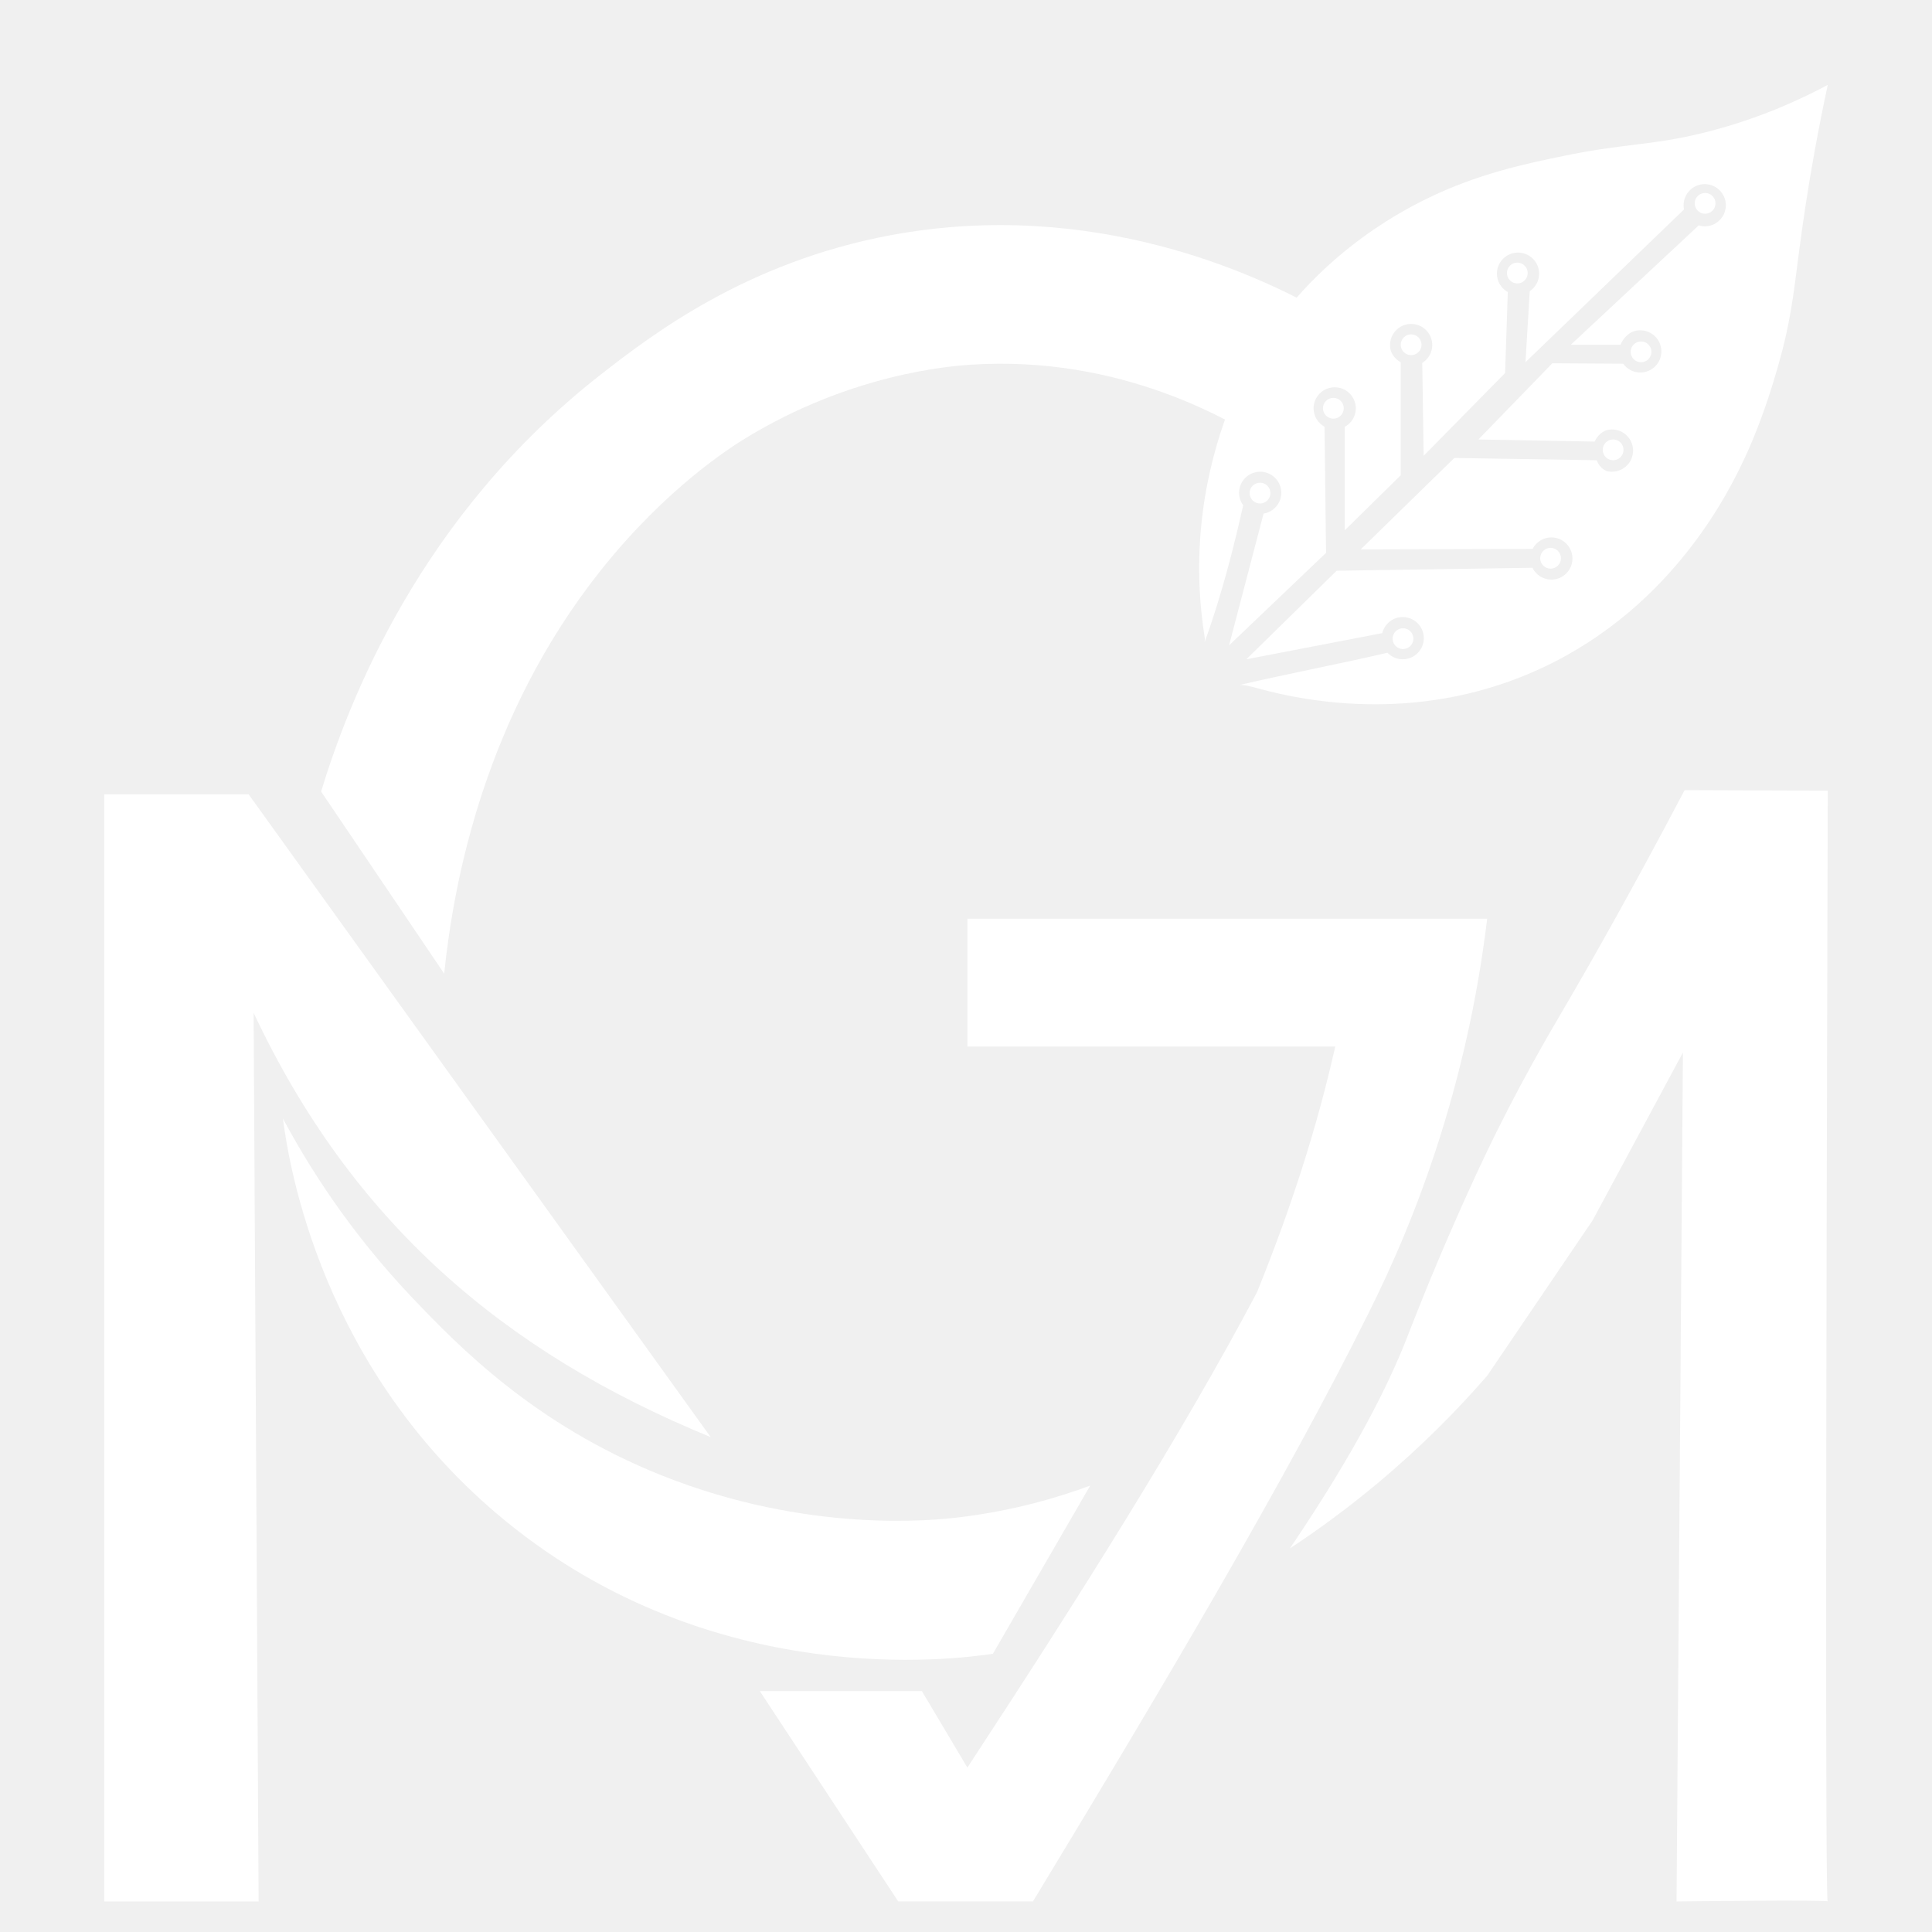
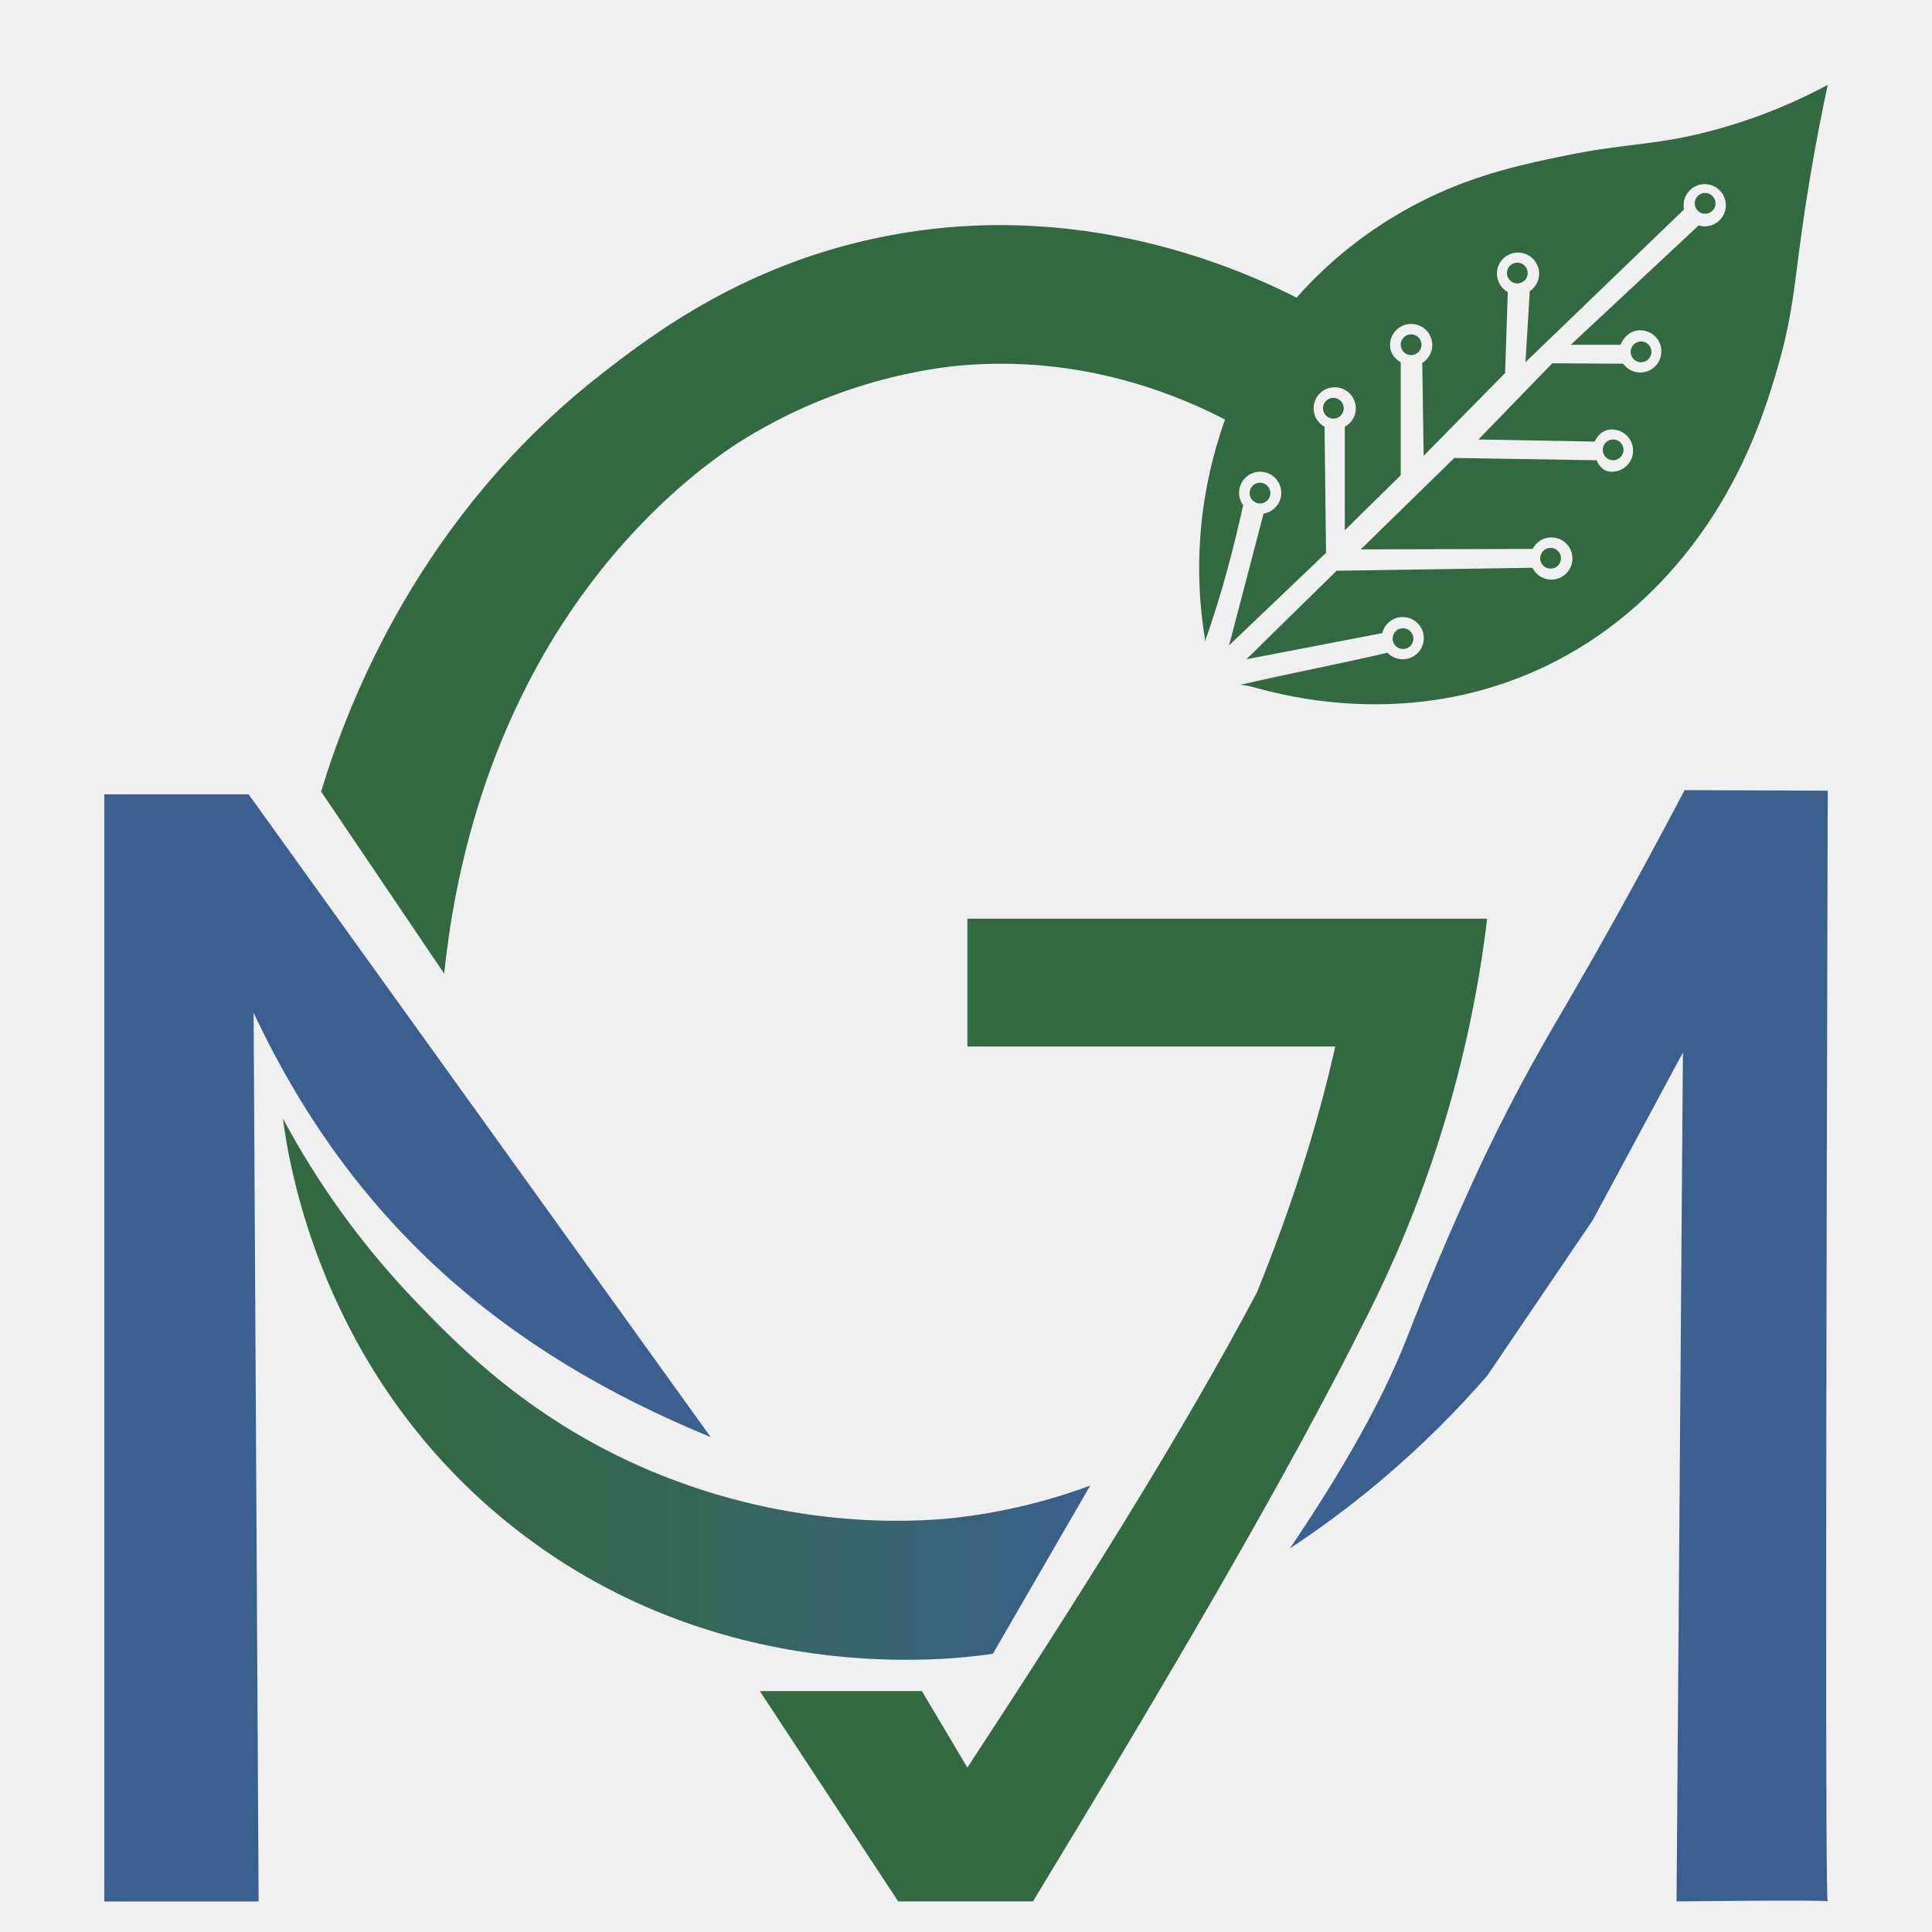
<svg xmlns="http://www.w3.org/2000/svg" id="Layer_2" data-name="Layer 2" viewBox="0 0 1024 1024">
  <defs>
    <style>
      .cls-1 {
-         fill: #fff;
+         fill: #336940;
+       }
+ 
+       .cls-2 {
+         fill: #3b608f;
+       }
+ 
+       .cls-3 {
+         fill: url(#linear-gradient);
      }
    </style>
+     <linearGradient id="linear-gradient" x1="149.94" y1="736.26" x2="577.81" y2="736.26" gradientUnits="userSpaceOnUse">
+       <stop offset="0" stop-color="#336940" />
+       <stop offset=".2" stop-color="#336845" />
+       <stop offset=".45" stop-color="#356653" />
+       <stop offset=".71" stop-color="#37636c" />
+       <stop offset=".99" stop-color="#3a608d" />
+       <stop offset="1" stop-color="#3b608f" />
+     </linearGradient>
  </defs>
-   <path class="cls-1" d="M149.94,592.78c3.15,24.18,20.08,133.51,118.31,213.62,110.28,89.93,237.4,73.2,258.01,70.13,17.18-29.7,34.37-59.41,51.55-89.11-16.6,6.13-40.11,13.22-68.93,16.73-13.98,1.7-80.64,8.83-158.28-22.2-67.2-26.86-107.43-68.23-131.9-93.94-33.82-35.53-55.49-70.39-68.77-95.23Z" />
+   <path class="cls-3" d="M149.94,592.78c3.15,24.18,20.08,133.51,118.31,213.62,110.28,89.93,237.4,73.2,258.01,70.13,17.18-29.7,34.37-59.41,51.55-89.11-16.6,6.13-40.11,13.22-68.93,16.73-13.98,1.7-80.64,8.83-158.28-22.2-67.2-26.86-107.43-68.23-131.9-93.94-33.82-35.53-55.49-70.39-68.77-95.23Z" />
  <g>
    <g>
      <path class="cls-1" d="M906.92,69.36c-29.91,7.88-44.29,6.34-77.04,13.06-20.76,4.26-46.56,9.55-73.99,23.07-13.69,6.75-63.46,32.13-94.45,89.23-3.12,5.75-18.52,34.75-23.94,76.61-3.48,26.89-1.66,49.97,1.07,66.88.09.54.02,1.3-.13,2.19.03-.09.07-.17.1-.26,9.29-25.41,16.19-53.49,20.36-72.36-1.35-1.85-2.17-4.11-2.17-6.57,0-6.18,5.01-11.19,11.19-11.19s11.19,5.01,11.19,11.19c0,5.56-4.07,10.14-9.39,11.01-6.1,23.28-12.19,46.56-18.29,69.84,17.13-16.34,34.27-32.68,51.4-49.03-.27-22.28-.54-44.56-.8-66.83-3.44-1.91-5.8-5.54-5.8-9.75,0-6.18,5.01-11.19,11.19-11.19s11.19,5.01,11.19,11.19c0,4.23-2.38,7.87-5.84,9.77v54.83c9.88-9.72,19.76-19.43,29.64-29.15v-59.88c-1.08-.62-4.3-2.65-5.34-6.5-.07-.24-.32-1.37-.32-2.64,0-6.18,5.01-11.19,11.19-11.19s11.19,5.01,11.19,11.19c0,4.01-2.13,7.51-5.3,9.48l.73,49.23c14.39-14.62,28.78-29.25,43.17-43.87.48-14.31.95-28.62,1.43-42.93-3.42-1.91-5.77-5.53-5.77-9.73,0-6.18,5.01-11.19,11.19-11.19s11.19,5.01,11.19,11.19c0,3.88-1.98,7.29-4.97,9.3l-2.26,37.61,84.03-80.96c-.15-.72-.22-1.47-.22-2.23,0-6.18,5.01-11.19,11.19-11.19s11.19,5.01,11.19,11.19-5.01,11.19-11.19,11.19c-1.11,0-2.17-.21-3.18-.52-22.6,21.09-45.2,42.19-67.8,63.28h26.33c.45-1.07,2.53-5.72,7.35-7.22,1.56-.49,2.81-.45,3.13-.45,6.18,0,11.19,5.01,11.19,11.19s-5.01,11.19-11.19,11.19c-3.74,0-7.02-1.85-9.06-4.66l-37.55-.23c-13.06,13.46-26.11,26.92-39.17,40.38,20.53.37,41.06.75,61.59,1.12.51-1.08,2.51-4.99,6.66-6.12.28-.08,1.31-.3,2.54-.3,6.18,0,11.19,5.01,11.19,11.19s-5.01,11.19-11.19,11.19c-.4,0-1.37.06-2.54-.3-3.63-1.11-5.2-4.84-5.56-5.77-25.15-.4-50.3-.81-75.45-1.21l-49.62,48.46,91.12-.26c1.86-3.61,5.58-6.1,9.91-6.1,6.18,0,11.19,5.01,11.19,11.19s-5.01,11.19-11.19,11.19c-4.41,0-8.19-2.57-10.01-6.28l-103.79,1.58c-15.95,15.64-31.89,31.28-47.84,46.92,24.01-4.62,48.02-9.25,72.03-13.87,1.21-4.88,5.58-8.51,10.83-8.51,6.18,0,11.19,5.01,11.19,11.19s-5.01,11.19-11.19,11.19c-3.18,0-6.04-1.34-8.07-3.47-25.84,6.04-51.87,10.93-77.71,16.95-.09.02-.18.06-.27.08,2.45.08,5.39.78,9.37,1.88,28.08,7.74,87.95,18.33,150.5-10.85,70.69-32.98,100.26-95.98,107.51-111.43,12.78-27.23,20.38-58.78,20.89-60.94,5.69-24.01,5.81-36.71,11.22-72.18,2.65-17.38,6.42-39.25,11.85-64.49-13.64,7.32-34.7,17.24-61.81,24.37Z" />
      <path class="cls-1" d="M909.25,107.78c0-3.04-2.47-5.51-5.51-5.51s-5.51,2.47-5.51,5.51,2.47,5.51,5.51,5.51,5.51-2.47,5.51-5.51Z" />
      <path class="cls-1" d="M809.72,144.71c0-3.04-2.47-5.51-5.51-5.51s-5.51,2.47-5.51,5.51,2.47,5.51,5.51,5.51,5.51-2.47,5.51-5.51Z" />
      <path class="cls-1" d="M875.3,186.49c0-3.04-2.47-5.51-5.51-5.51s-5.51,2.47-5.51,5.51,2.47,5.51,5.51,5.51,5.51-2.47,5.51-5.51Z" />
      <path class="cls-1" d="M860.5,238.43c0-3.04-2.47-5.51-5.51-5.51s-5.51,2.47-5.51,5.51,2.47,5.51,5.51,5.51,5.51-2.47,5.51-5.51Z" />
      <path class="cls-1" d="M753.43,182.72c0-3.04-2.47-5.51-5.51-5.51s-5.51,2.47-5.51,5.51,2.47,5.51,5.51,5.51,5.51-2.47,5.51-5.51Z" />
      <path class="cls-1" d="M712.22,216.38c0-3.04-2.47-5.51-5.51-5.51s-5.51,2.47-5.51,5.51,2.47,5.51,5.51,5.51,5.51-2.47,5.51-5.51Z" />
      <path class="cls-1" d="M827.35,295.88c0-3.04-2.47-5.51-5.51-5.51s-5.51,2.47-5.51,5.51,2.47,5.51,5.51,5.51,5.51-2.47,5.51-5.51Z" />
      <path class="cls-1" d="M749.13,338.5c0-3.04-2.47-5.51-5.51-5.51s-5.51,2.47-5.51,5.51,2.47,5.51,5.51,5.51,5.51-2.47,5.51-5.51Z" />
      <circle class="cls-1" cx="667.83" cy="261.35" r="5.51" />
    </g>
    <path class="cls-1" d="M170.2,419.55c21.74,32.17,43.48,64.34,65.23,96.51,4.99-48.48,21.33-136.26,83.05-213.83,34.94-43.91,69.12-65.34,76.6-69.92,55.8-34.16,108.31-38.3,119.69-39.03,79.32-5.09,138.04,29.64,158.83,43.37,7.75-24.61,15.5-49.22,23.24-73.83-29.41-16.03-116.42-58.42-224.96-38.12-75.98,14.21-125.89,52.29-153.46,73.83-96.09,75.09-133.85,173.77-148.23,221.02Z" />
    <path class="cls-1" d="M512.73,486.94h275.49c-3.97,33.02-11.34,72.49-25.03,115.8-11.48,36.33-24.99,67.69-38.11,93.79-43.07,86.6-107.8,196.24-177.59,311.26h-71.42l-73.35-111.47h85.9l24.11,40.54c59.81-91.2,114.46-178.08,153.48-251.9,17.61-43.39,31.76-86.81,41.5-130.29h-194.98v-67.72Z" />
  </g>
  <g>
-     <path class="cls-1" d="M55.27,1007.8h81.8c-.88-157-1.77-313.99-2.65-470.99,52.1,110.8,132.23,179.73,242.25,224.88-81.63-113.56-163.27-227.13-244.9-340.69H55.27v586.81Z" />
-     <path class="cls-1" d="M683.68,820.68c35.66-52.62,52.78-88.08,61.83-111.11,2.69-6.84,12.17-31.7,27.08-65.38,1.96-4.43,7.6-17.14,13.78-30.17,18-37.94,34.6-65.92,43.27-80.75,14.78-25.26,35.89-62.51,63.24-114.48,17.93.05,35.86.11,53.79.19,5.96.03,16.1.07,22.07.1-.93,330.76-1.27,588.82-.03,588.72,0,0,.03-.02.03-.03-.02-.91-80.14.03-80.14.03l3.38-449.92-47.77,88.79-55.98,82.52c-15.51,17.83-34.65,37.36-57.92,56.82-16.16,13.51-31.9,24.97-46.61,34.66Z" />
+     <path class="cls-2" d="M55.27,1007.8h81.8c-.88-157-1.77-313.99-2.65-470.99,52.1,110.8,132.23,179.73,242.25,224.88-81.63-113.56-163.27-227.13-244.9-340.69H55.27v586.81Z" />
+     <path class="cls-2" d="M683.68,820.68c35.66-52.62,52.78-88.08,61.83-111.11,2.69-6.84,12.17-31.7,27.08-65.38,1.96-4.43,7.6-17.14,13.78-30.17,18-37.94,34.6-65.92,43.27-80.75,14.78-25.26,35.89-62.51,63.24-114.48,17.93.05,35.86.11,53.79.19,5.96.03,16.1.07,22.07.1-.93,330.76-1.27,588.82-.03,588.72,0,0,.03-.02.03-.03-.02-.91-80.14.03-80.14.03l3.38-449.92-47.77,88.79-55.98,82.52c-15.51,17.83-34.65,37.36-57.92,56.82-16.16,13.51-31.9,24.97-46.61,34.66Z" />
  </g>
</svg>
